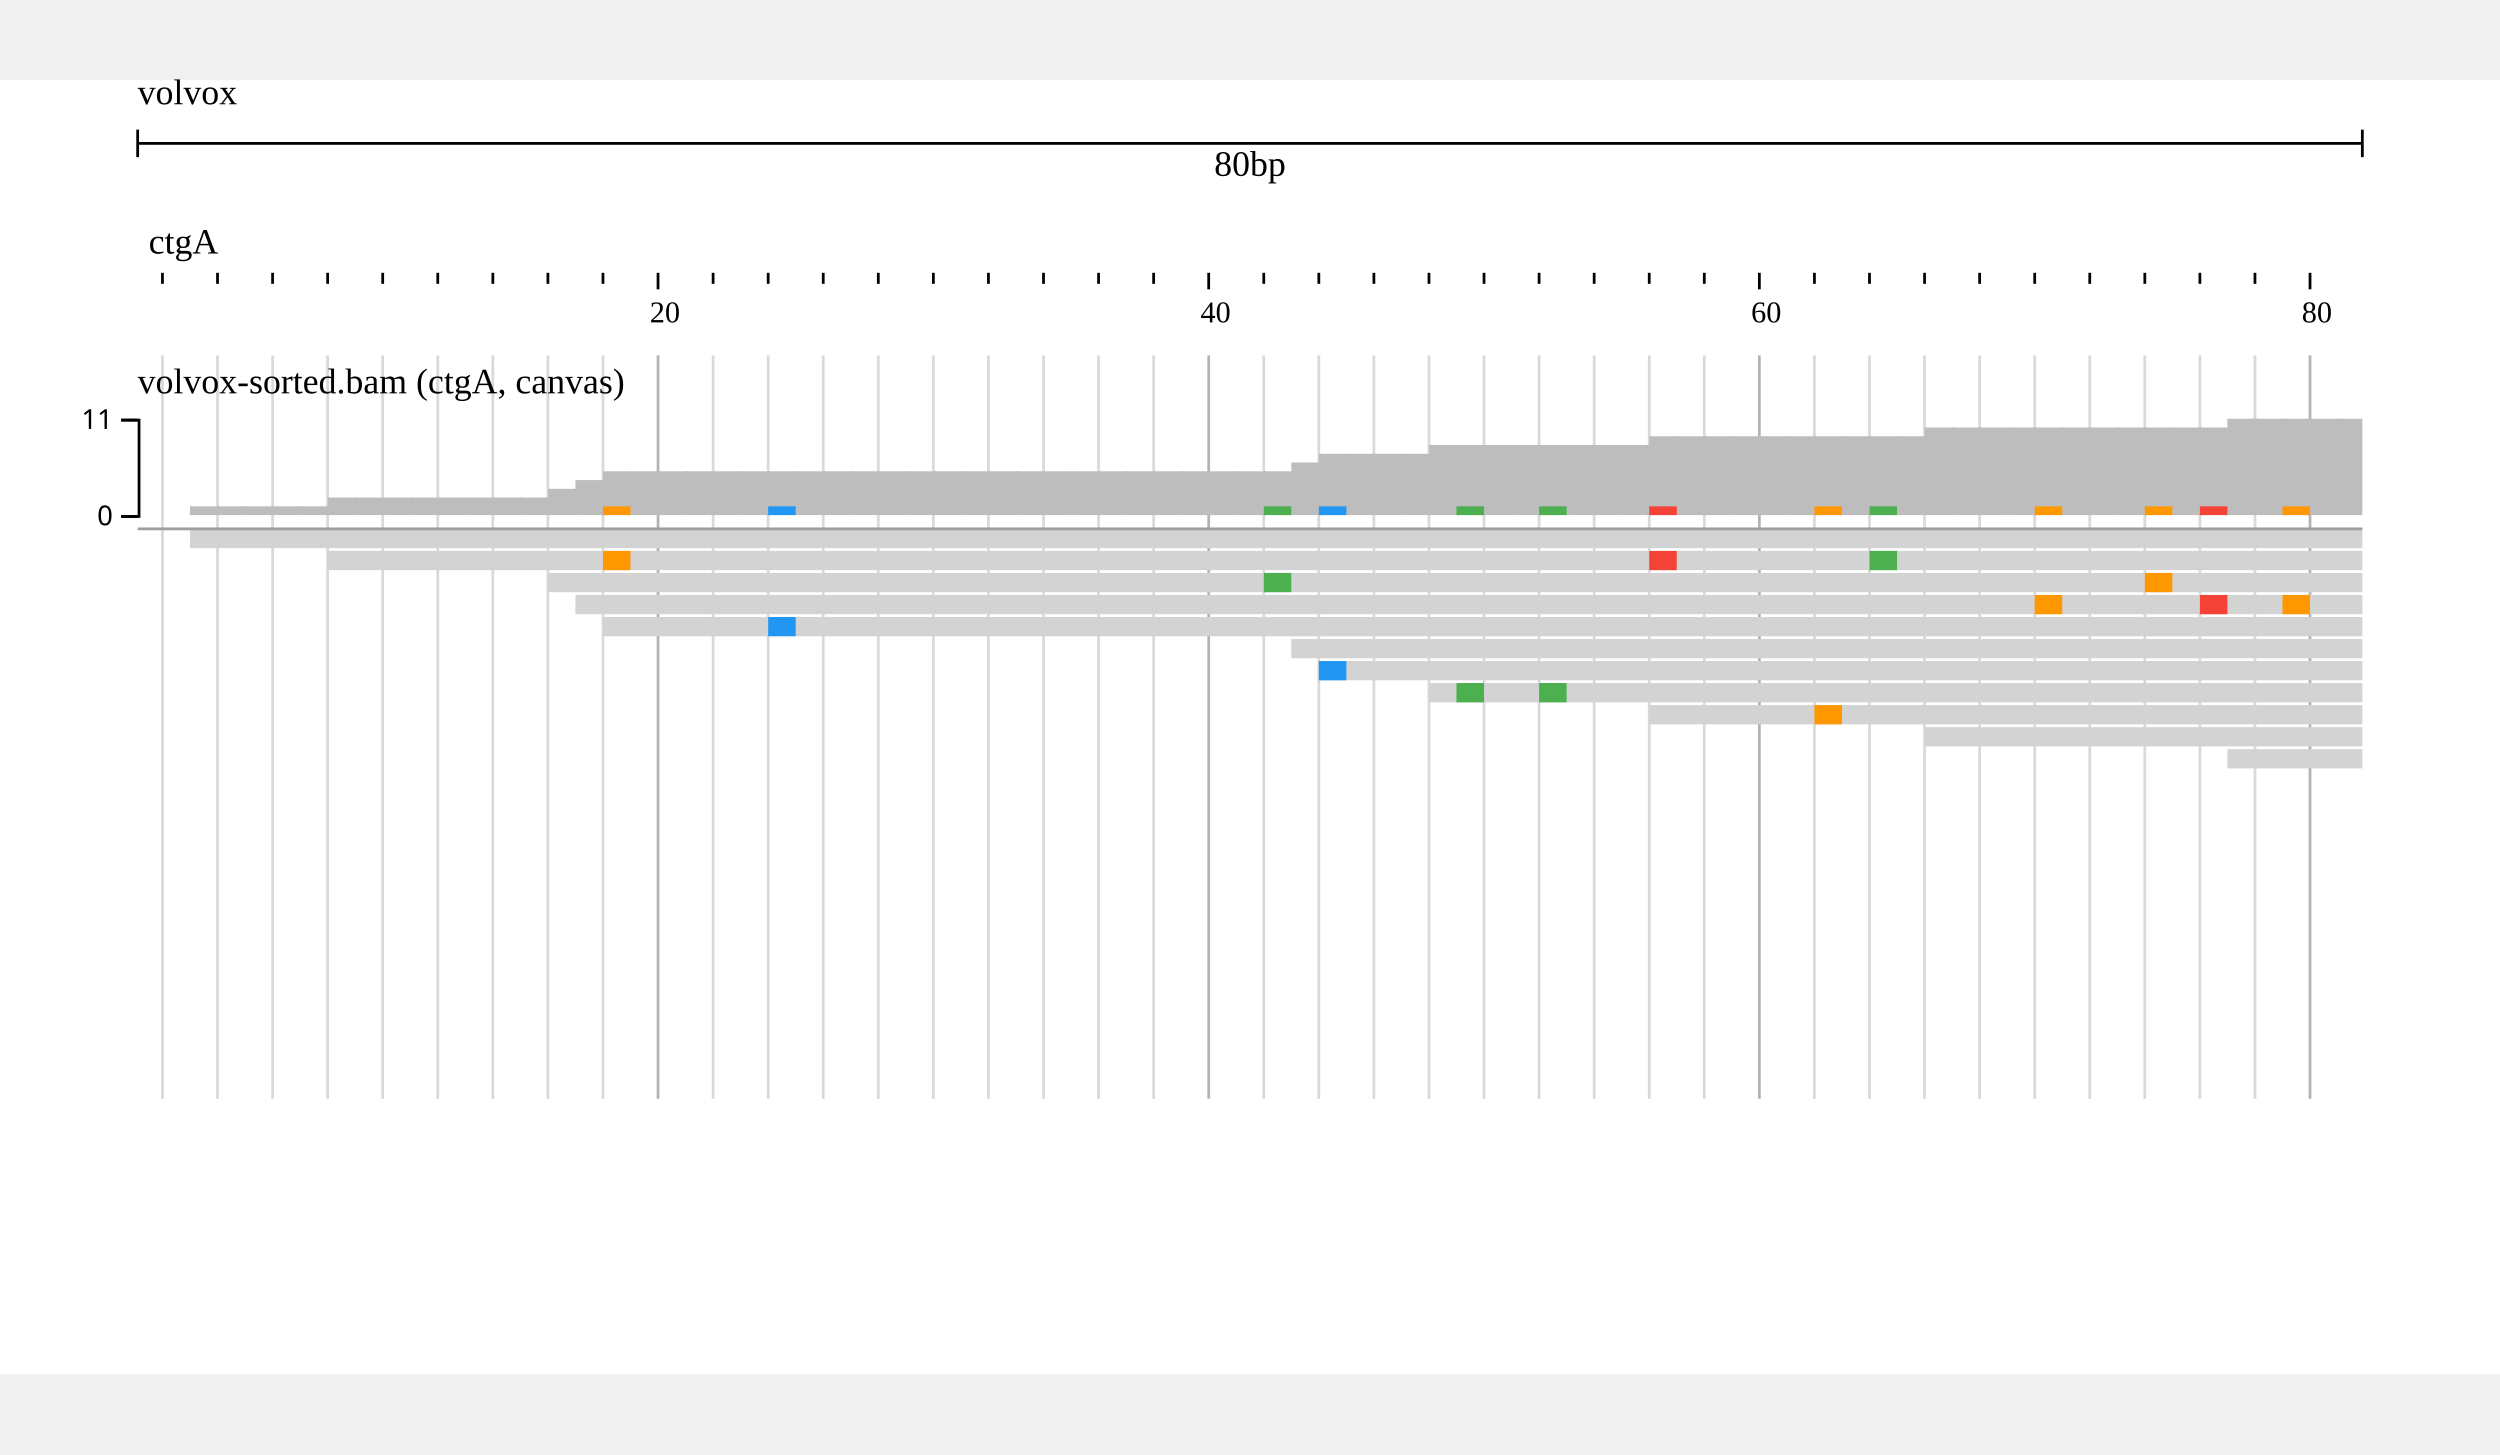
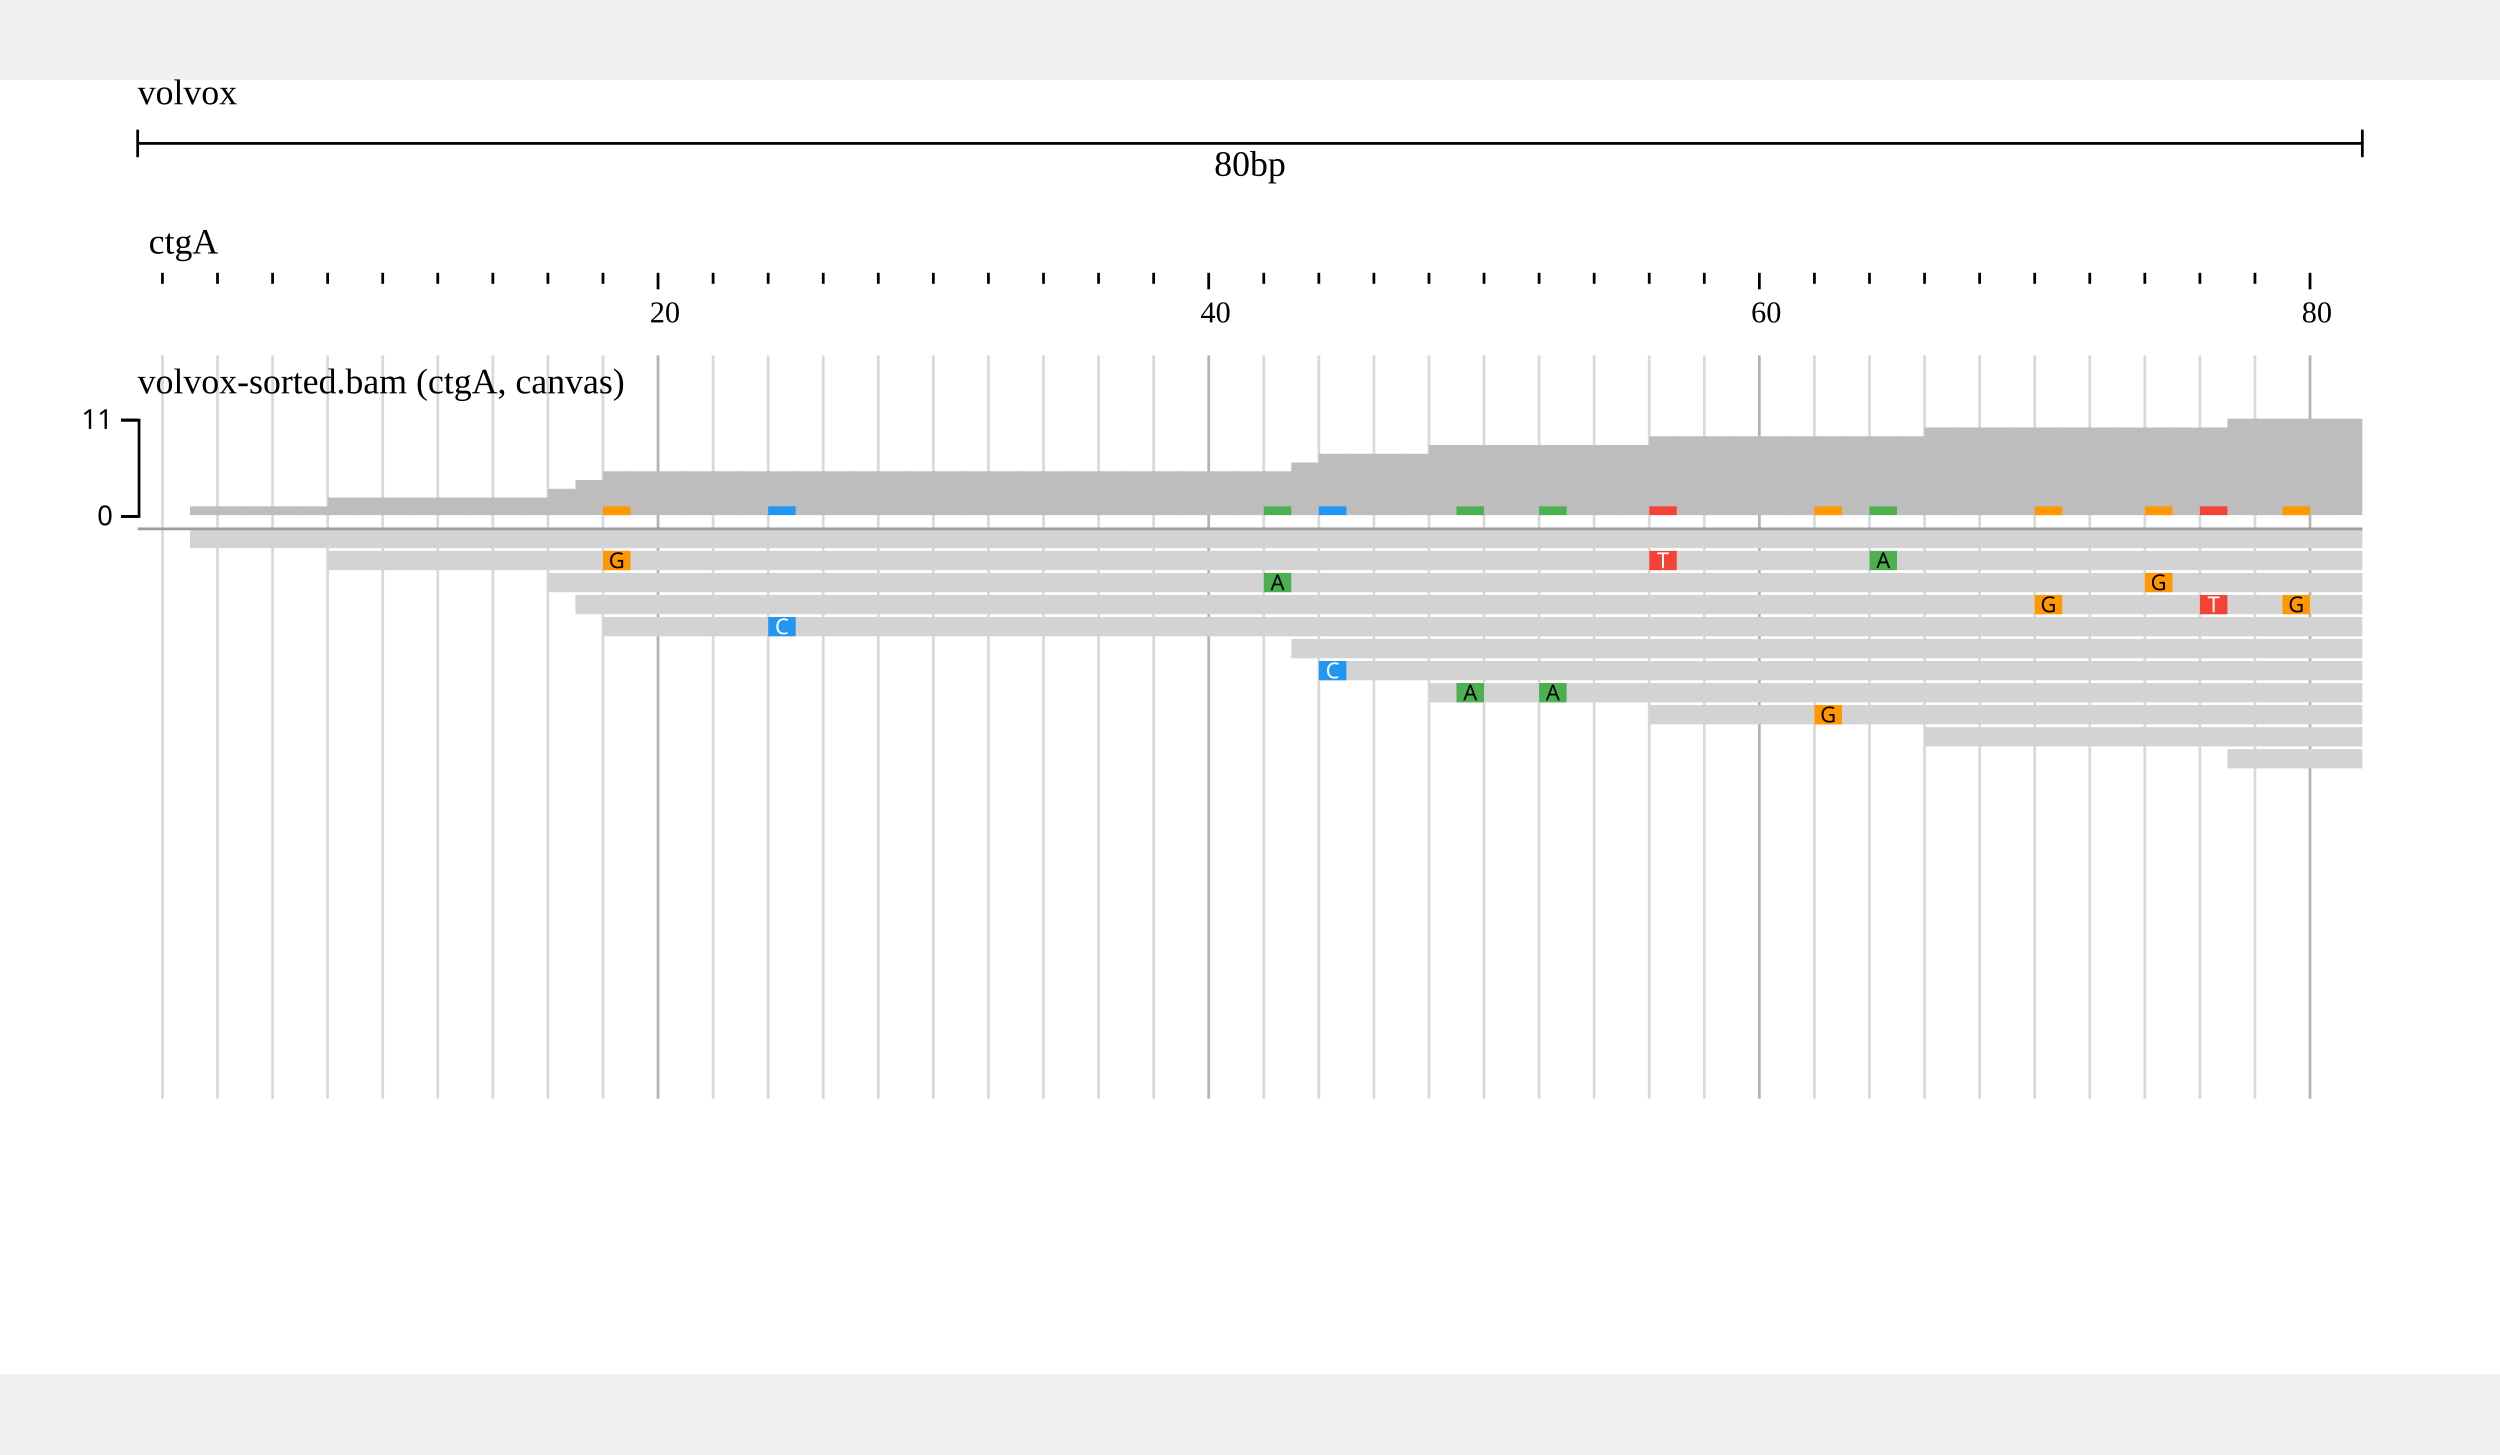
<svg xmlns="http://www.w3.org/2000/svg" width="808" height="470" viewBox="0,0,908,470">
  <rect width="908" height="470" fill="#ffffff" />
  <g transform="translate(50 0)">
    <g transform="translate(0)">
      <g id="header">
        <text x="0" y="0" dominant-baseline="hanging" font-size="13" fill="#000000">volvox</text>
        <g transform="translate(0 13)">
          <line x1="0" x2="808" y1="10" y2="10" stroke="#000000" />
          <line x1="0" x2="0" y1="5" y2="15" stroke="#000000" />
          <line x1="808" x2="808" y1="5" y2="15" stroke="#000000" />
          <text x="404" y="13" text-anchor="middle" dominant-baseline="hanging" font-size="13" fill="#000000">80bp</text>
        </g>
        <g transform="translate(0 50)">
          <g>
            <defs>
              <clipPath id="clip-volvox:ctgA:0.1:80.9:0">
                <rect x="0" y="0" width="808" height="100" />
              </clipPath>
            </defs>
            <g transform="translate(0 0)">
              <g clip-path="url(#clip-volvox:ctgA:0.1:80.9:0)">
                <text x="4" y="13" font-size="13" fill="#000000">ctgA</text>
                <g transform="translate(0 20)">
                  <line x1="-31" x2="-31" y1="0" y2="4" stroke-width="1" stroke="#000000" />
                  <line x1="-11" x2="-11" y1="0" y2="6" stroke-width="1" stroke="#000000" />
                  <line x1="9" x2="9" y1="0" y2="4" stroke-width="1" stroke="#000000" />
                  <line x1="29" x2="29" y1="0" y2="4" stroke-width="1" stroke="#000000" />
                  <line x1="49" x2="49" y1="0" y2="4" stroke-width="1" stroke="#000000" />
                  <line x1="69" x2="69" y1="0" y2="4" stroke-width="1" stroke="#000000" />
                  <line x1="89" x2="89" y1="0" y2="4" stroke-width="1" stroke="#000000" />
                  <line x1="109" x2="109" y1="0" y2="4" stroke-width="1" stroke="#000000" />
                  <line x1="129" x2="129" y1="0" y2="4" stroke-width="1" stroke="#000000" />
                  <line x1="149" x2="149" y1="0" y2="4" stroke-width="1" stroke="#000000" />
                  <line x1="169" x2="169" y1="0" y2="4" stroke-width="1" stroke="#000000" />
                  <line x1="189" x2="189" y1="0" y2="6" stroke-width="1" stroke="#000000" />
                  <line x1="209" x2="209" y1="0" y2="4" stroke-width="1" stroke="#000000" />
                  <line x1="229" x2="229" y1="0" y2="4" stroke-width="1" stroke="#000000" />
                  <line x1="249" x2="249" y1="0" y2="4" stroke-width="1" stroke="#000000" />
                  <line x1="269" x2="269" y1="0" y2="4" stroke-width="1" stroke="#000000" />
                  <line x1="289" x2="289" y1="0" y2="4" stroke-width="1" stroke="#000000" />
                  <line x1="309" x2="309" y1="0" y2="4" stroke-width="1" stroke="#000000" />
                  <line x1="329" x2="329" y1="0" y2="4" stroke-width="1" stroke="#000000" />
                  <line x1="349" x2="349" y1="0" y2="4" stroke-width="1" stroke="#000000" />
                  <line x1="369" x2="369" y1="0" y2="4" stroke-width="1" stroke="#000000" />
                  <line x1="389" x2="389" y1="0" y2="6" stroke-width="1" stroke="#000000" />
                  <line x1="409" x2="409" y1="0" y2="4" stroke-width="1" stroke="#000000" />
                  <line x1="429" x2="429" y1="0" y2="4" stroke-width="1" stroke="#000000" />
                  <line x1="449" x2="449" y1="0" y2="4" stroke-width="1" stroke="#000000" />
                  <line x1="469" x2="469" y1="0" y2="4" stroke-width="1" stroke="#000000" />
                  <line x1="489" x2="489" y1="0" y2="4" stroke-width="1" stroke="#000000" />
                  <line x1="509" x2="509" y1="0" y2="4" stroke-width="1" stroke="#000000" />
                  <line x1="529" x2="529" y1="0" y2="4" stroke-width="1" stroke="#000000" />
                  <line x1="549" x2="549" y1="0" y2="4" stroke-width="1" stroke="#000000" />
                  <line x1="569" x2="569" y1="0" y2="4" stroke-width="1" stroke="#000000" />
                  <line x1="589" x2="589" y1="0" y2="6" stroke-width="1" stroke="#000000" />
                  <line x1="609" x2="609" y1="0" y2="4" stroke-width="1" stroke="#000000" />
                  <line x1="629" x2="629" y1="0" y2="4" stroke-width="1" stroke="#000000" />
                  <line x1="649" x2="649" y1="0" y2="4" stroke-width="1" stroke="#000000" />
                  <line x1="669" x2="669" y1="0" y2="4" stroke-width="1" stroke="#000000" />
                  <line x1="689" x2="689" y1="0" y2="4" stroke-width="1" stroke="#000000" />
                  <line x1="709" x2="709" y1="0" y2="4" stroke-width="1" stroke="#000000" />
                  <line x1="729" x2="729" y1="0" y2="4" stroke-width="1" stroke="#000000" />
                  <line x1="749" x2="749" y1="0" y2="4" stroke-width="1" stroke="#000000" />
                  <line x1="769" x2="769" y1="0" y2="4" stroke-width="1" stroke="#000000" />
                  <line x1="789" x2="789" y1="0" y2="6" stroke-width="1" stroke="#000000" />
                  <line x1="809" x2="809" y1="0" y2="4" stroke-width="1" stroke="#000000" />
                  <line x1="829" x2="829" y1="0" y2="4" stroke-width="1" stroke="#000000" />
                  <text x="186" y="18" font-size="11" fill="#000000">20</text>
                  <text x="386" y="18" font-size="11" fill="#000000">40</text>
                  <text x="586" y="18" font-size="11" fill="#000000">60</text>
                  <text x="786" y="18" font-size="11" fill="#000000">80</text>
                </g>
              </g>
            </g>
          </g>
        </g>
      </g>
    </g>
    <g transform="translate(0 100)">
      <g>
        <defs>
          <clipPath id="gridline-clip-volvox:ctgA:0.1:80.9:0">
            <rect x="0" y="0" width="808" height="270" />
          </clipPath>
        </defs>
        <g transform="translate(0 0)" clip-path="url(#gridline-clip-volvox:ctgA:0.1:80.9:0)">
          <line x1="-31" x2="-31" y1="0" y2="270" stroke-width="1" stroke="#000000" stroke-opacity="0.15" />
          <line x1="-11" x2="-11" y1="0" y2="270" stroke-width="1" stroke="#000000" stroke-opacity="0.3" />
          <line x1="9" x2="9" y1="0" y2="270" stroke-width="1" stroke="#000000" stroke-opacity="0.15" />
          <line x1="29" x2="29" y1="0" y2="270" stroke-width="1" stroke="#000000" stroke-opacity="0.15" />
          <line x1="49" x2="49" y1="0" y2="270" stroke-width="1" stroke="#000000" stroke-opacity="0.15" />
          <line x1="69" x2="69" y1="0" y2="270" stroke-width="1" stroke="#000000" stroke-opacity="0.15" />
          <line x1="89" x2="89" y1="0" y2="270" stroke-width="1" stroke="#000000" stroke-opacity="0.15" />
          <line x1="109" x2="109" y1="0" y2="270" stroke-width="1" stroke="#000000" stroke-opacity="0.15" />
          <line x1="129" x2="129" y1="0" y2="270" stroke-width="1" stroke="#000000" stroke-opacity="0.15" />
          <line x1="149" x2="149" y1="0" y2="270" stroke-width="1" stroke="#000000" stroke-opacity="0.15" />
          <line x1="169" x2="169" y1="0" y2="270" stroke-width="1" stroke="#000000" stroke-opacity="0.15" />
          <line x1="189" x2="189" y1="0" y2="270" stroke-width="1" stroke="#000000" stroke-opacity="0.3" />
          <line x1="209" x2="209" y1="0" y2="270" stroke-width="1" stroke="#000000" stroke-opacity="0.15" />
          <line x1="229" x2="229" y1="0" y2="270" stroke-width="1" stroke="#000000" stroke-opacity="0.15" />
          <line x1="249" x2="249" y1="0" y2="270" stroke-width="1" stroke="#000000" stroke-opacity="0.15" />
          <line x1="269" x2="269" y1="0" y2="270" stroke-width="1" stroke="#000000" stroke-opacity="0.15" />
          <line x1="289" x2="289" y1="0" y2="270" stroke-width="1" stroke="#000000" stroke-opacity="0.15" />
          <line x1="309" x2="309" y1="0" y2="270" stroke-width="1" stroke="#000000" stroke-opacity="0.15" />
          <line x1="329" x2="329" y1="0" y2="270" stroke-width="1" stroke="#000000" stroke-opacity="0.15" />
          <line x1="349" x2="349" y1="0" y2="270" stroke-width="1" stroke="#000000" stroke-opacity="0.15" />
          <line x1="369" x2="369" y1="0" y2="270" stroke-width="1" stroke="#000000" stroke-opacity="0.15" />
          <line x1="389" x2="389" y1="0" y2="270" stroke-width="1" stroke="#000000" stroke-opacity="0.3" />
          <line x1="409" x2="409" y1="0" y2="270" stroke-width="1" stroke="#000000" stroke-opacity="0.15" />
          <line x1="429" x2="429" y1="0" y2="270" stroke-width="1" stroke="#000000" stroke-opacity="0.15" />
          <line x1="449" x2="449" y1="0" y2="270" stroke-width="1" stroke="#000000" stroke-opacity="0.15" />
          <line x1="469" x2="469" y1="0" y2="270" stroke-width="1" stroke="#000000" stroke-opacity="0.15" />
          <line x1="489" x2="489" y1="0" y2="270" stroke-width="1" stroke="#000000" stroke-opacity="0.15" />
          <line x1="509" x2="509" y1="0" y2="270" stroke-width="1" stroke="#000000" stroke-opacity="0.15" />
          <line x1="529" x2="529" y1="0" y2="270" stroke-width="1" stroke="#000000" stroke-opacity="0.15" />
          <line x1="549" x2="549" y1="0" y2="270" stroke-width="1" stroke="#000000" stroke-opacity="0.15" />
          <line x1="569" x2="569" y1="0" y2="270" stroke-width="1" stroke="#000000" stroke-opacity="0.15" />
          <line x1="589" x2="589" y1="0" y2="270" stroke-width="1" stroke="#000000" stroke-opacity="0.3" />
          <line x1="609" x2="609" y1="0" y2="270" stroke-width="1" stroke="#000000" stroke-opacity="0.15" />
          <line x1="629" x2="629" y1="0" y2="270" stroke-width="1" stroke="#000000" stroke-opacity="0.15" />
          <line x1="649" x2="649" y1="0" y2="270" stroke-width="1" stroke="#000000" stroke-opacity="0.15" />
          <line x1="669" x2="669" y1="0" y2="270" stroke-width="1" stroke="#000000" stroke-opacity="0.15" />
          <line x1="689" x2="689" y1="0" y2="270" stroke-width="1" stroke="#000000" stroke-opacity="0.15" />
          <line x1="709" x2="709" y1="0" y2="270" stroke-width="1" stroke="#000000" stroke-opacity="0.15" />
          <line x1="729" x2="729" y1="0" y2="270" stroke-width="1" stroke="#000000" stroke-opacity="0.15" />
          <line x1="749" x2="749" y1="0" y2="270" stroke-width="1" stroke="#000000" stroke-opacity="0.15" />
          <line x1="769" x2="769" y1="0" y2="270" stroke-width="1" stroke="#000000" stroke-opacity="0.15" />
          <line x1="789" x2="789" y1="0" y2="270" stroke-width="1" stroke="#000000" stroke-opacity="0.3" />
          <line x1="809" x2="809" y1="0" y2="270" stroke-width="1" stroke="#000000" stroke-opacity="0.15" />
          <line x1="829" x2="829" y1="0" y2="270" stroke-width="1" stroke="#000000" stroke-opacity="0.15" />
        </g>
      </g>
    </g>
    <g transform="translate(0 100)">
      <g transform="translate(0 0)">
        <defs>
          <clipPath id="track-clip-volvox_alignments_pileup_coverage">
            <rect x="-50" y="18" width="858" height="250" />
          </clipPath>
        </defs>
        <g clip-path="url(#track-clip-volvox_alignments_pileup_coverage)">
          <g transform="translate(0 18)">
            <defs>
              <clipPath id="alignments-clip-Ts1CbMlWv4">
                <rect x="0" y="0" width="808" height="250" />
              </clipPath>
            </defs>
            <g clip-path="url(#alignments-clip-Ts1CbMlWv4)">
              <g>
                <clipPath id="svgcanvas-clip-0">
                  <path d="M0,0h808v250h-808Z" />
                </clipPath>
                <g clip-path="url(#svgcanvas-clip-0)">
                  <rect x="-1" y="40" width="10.8" height="0" fill="rgb(189,189,189)" />
                  <rect x="9" y="40" width="10.8" height="0" fill="rgb(189,189,189)" />
                  <rect x="19" y="36.818" width="10.8" height="3.182" fill="rgb(189,189,189)" />
                  <rect x="29" y="36.818" width="10.8" height="3.182" fill="rgb(189,189,189)" />
                  <rect x="39" y="36.818" width="10.8" height="3.182" fill="rgb(189,189,189)" />
                  <rect x="49" y="36.818" width="10.8" height="3.182" fill="rgb(189,189,189)" />
                  <rect x="59" y="36.818" width="10.8" height="3.182" fill="rgb(189,189,189)" />
                  <rect x="69" y="33.636" width="10.8" height="6.364" fill="rgb(189,189,189)" />
                  <rect x="79" y="33.636" width="10.8" height="6.364" fill="rgb(189,189,189)" />
                  <rect x="89" y="33.636" width="10.8" height="6.364" fill="rgb(189,189,189)" />
                  <rect x="99" y="33.636" width="10.8" height="6.364" fill="rgb(189,189,189)" />
                  <rect x="109" y="33.636" width="10.8" height="6.364" fill="rgb(189,189,189)" />
                  <rect x="119" y="33.636" width="10.8" height="6.364" fill="rgb(189,189,189)" />
                  <rect x="129" y="33.636" width="10.8" height="6.364" fill="rgb(189,189,189)" />
                  <rect x="139" y="33.636" width="10.8" height="6.364" fill="rgb(189,189,189)" />
                  <rect x="149" y="30.455" width="10.8" height="9.545" fill="rgb(189,189,189)" />
                  <rect x="159" y="27.273" width="10.8" height="12.727" fill="rgb(189,189,189)" />
                  <rect x="169" y="24.091" width="10.8" height="15.909" fill="rgb(189,189,189)" />
                  <rect x="179" y="24.091" width="10.8" height="15.909" fill="rgb(189,189,189)" />
                  <rect x="189" y="24.091" width="10.8" height="15.909" fill="rgb(189,189,189)" />
                  <rect x="199" y="24.091" width="10.8" height="15.909" fill="rgb(189,189,189)" />
                  <rect x="209" y="24.091" width="10.8" height="15.909" fill="rgb(189,189,189)" />
                  <rect x="219" y="24.091" width="10.8" height="15.909" fill="rgb(189,189,189)" />
                  <rect x="229" y="24.091" width="10.8" height="15.909" fill="rgb(189,189,189)" />
                  <rect x="239" y="24.091" width="10.8" height="15.909" fill="rgb(189,189,189)" />
                  <rect x="249" y="24.091" width="10.8" height="15.909" fill="rgb(189,189,189)" />
                  <rect x="259" y="24.091" width="10.8" height="15.909" fill="rgb(189,189,189)" />
                  <rect x="269" y="24.091" width="10.8" height="15.909" fill="rgb(189,189,189)" />
                  <rect x="279" y="24.091" width="10.8" height="15.909" fill="rgb(189,189,189)" />
                  <rect x="289" y="24.091" width="10.8" height="15.909" fill="rgb(189,189,189)" />
                  <rect x="299" y="24.091" width="10.8" height="15.909" fill="rgb(189,189,189)" />
                  <rect x="309" y="24.091" width="10.8" height="15.909" fill="rgb(189,189,189)" />
                  <rect x="319" y="24.091" width="10.8" height="15.909" fill="rgb(189,189,189)" />
                  <rect x="329" y="24.091" width="10.8" height="15.909" fill="rgb(189,189,189)" />
                  <rect x="339" y="24.091" width="10.8" height="15.909" fill="rgb(189,189,189)" />
                  <rect x="349" y="24.091" width="10.8" height="15.909" fill="rgb(189,189,189)" />
                  <rect x="359" y="24.091" width="10.8" height="15.909" fill="rgb(189,189,189)" />
                  <rect x="369" y="24.091" width="10.8" height="15.909" fill="rgb(189,189,189)" />
                  <rect x="379" y="24.091" width="10.8" height="15.909" fill="rgb(189,189,189)" />
                  <rect x="389" y="24.091" width="10.8" height="15.909" fill="rgb(189,189,189)" />
                  <rect x="399" y="24.091" width="10.8" height="15.909" fill="rgb(189,189,189)" />
                  <rect x="409" y="24.091" width="10.8" height="15.909" fill="rgb(189,189,189)" />
                  <rect x="419" y="20.909" width="10.8" height="19.091" fill="rgb(189,189,189)" />
                  <rect x="429" y="17.727" width="10.8" height="22.273" fill="rgb(189,189,189)" />
                  <rect x="439" y="17.727" width="10.8" height="22.273" fill="rgb(189,189,189)" />
                  <rect x="449" y="17.727" width="10.8" height="22.273" fill="rgb(189,189,189)" />
                  <rect x="459" y="17.727" width="10.8" height="22.273" fill="rgb(189,189,189)" />
                  <rect x="469" y="14.545" width="10.8" height="25.455" fill="rgb(189,189,189)" />
                  <rect x="479" y="14.545" width="10.8" height="25.455" fill="rgb(189,189,189)" />
                  <rect x="489" y="14.545" width="10.8" height="25.455" fill="rgb(189,189,189)" />
                  <rect x="499" y="14.545" width="10.8" height="25.455" fill="rgb(189,189,189)" />
                  <rect x="509" y="14.545" width="10.8" height="25.455" fill="rgb(189,189,189)" />
                  <rect x="519" y="14.545" width="10.8" height="25.455" fill="rgb(189,189,189)" />
                  <rect x="529" y="14.545" width="10.8" height="25.455" fill="rgb(189,189,189)" />
                  <rect x="539" y="14.545" width="10.8" height="25.455" fill="rgb(189,189,189)" />
                  <rect x="549" y="11.364" width="10.8" height="28.636" fill="rgb(189,189,189)" />
                  <rect x="559" y="11.364" width="10.8" height="28.636" fill="rgb(189,189,189)" />
                  <rect x="569" y="11.364" width="10.8" height="28.636" fill="rgb(189,189,189)" />
                  <rect x="579" y="11.364" width="10.8" height="28.636" fill="rgb(189,189,189)" />
                  <rect x="589" y="11.364" width="10.8" height="28.636" fill="rgb(189,189,189)" />
                  <rect x="599" y="11.364" width="10.8" height="28.636" fill="rgb(189,189,189)" />
                  <rect x="609" y="11.364" width="10.8" height="28.636" fill="rgb(189,189,189)" />
                  <rect x="619" y="11.364" width="10.8" height="28.636" fill="rgb(189,189,189)" />
                  <rect x="629" y="11.364" width="10.8" height="28.636" fill="rgb(189,189,189)" />
                  <rect x="639" y="11.364" width="10.8" height="28.636" fill="rgb(189,189,189)" />
                  <rect x="649" y="8.182" width="10.8" height="31.818" fill="rgb(189,189,189)" />
                  <rect x="659" y="8.182" width="10.8" height="31.818" fill="rgb(189,189,189)" />
                  <rect x="669" y="8.182" width="10.8" height="31.818" fill="rgb(189,189,189)" />
                  <rect x="679" y="8.182" width="10.8" height="31.818" fill="rgb(189,189,189)" />
                  <rect x="689" y="8.182" width="10.8" height="31.818" fill="rgb(189,189,189)" />
                  <rect x="699" y="8.182" width="10.8" height="31.818" fill="rgb(189,189,189)" />
                  <rect x="709" y="8.182" width="10.8" height="31.818" fill="rgb(189,189,189)" />
                  <rect x="719" y="8.182" width="10.8" height="31.818" fill="rgb(189,189,189)" />
                  <rect x="729" y="8.182" width="10.8" height="31.818" fill="rgb(189,189,189)" />
                  <rect x="739" y="8.182" width="10.8" height="31.818" fill="rgb(189,189,189)" />
                  <rect x="749" y="8.182" width="10.8" height="31.818" fill="rgb(189,189,189)" />
                  <rect x="759" y="5" width="10.8" height="35" fill="rgb(189,189,189)" />
                  <rect x="769" y="5" width="10.8" height="35" fill="rgb(189,189,189)" />
                  <rect x="779" y="5" width="10.8" height="35" fill="rgb(189,189,189)" />
                  <rect x="789" y="5" width="10.8" height="35" fill="rgb(189,189,189)" />
                  <rect x="799" y="5" width="10.8" height="35" fill="rgb(189,189,189)" />
                  <rect x="169" y="36.818" width="10" height="3.182" fill="rgb(255,152,0)" />
                  <rect x="549" y="36.818" width="10" height="3.182" fill="rgb(244,67,54)" />
                  <rect x="629" y="36.818" width="10" height="3.182" fill="rgb(76,175,80)" />
                  <rect x="409" y="36.818" width="10" height="3.182" fill="rgb(76,175,80)" />
                  <rect x="729" y="36.818" width="10" height="3.182" fill="rgb(255,152,0)" />
                  <rect x="689" y="36.818" width="10" height="3.182" fill="rgb(255,152,0)" />
                  <rect x="749" y="36.818" width="10" height="3.182" fill="rgb(244,67,54)" />
                  <rect x="779" y="36.818" width="10" height="3.182" fill="rgb(255,152,0)" />
                  <rect x="229" y="36.818" width="10" height="3.182" fill="rgb(33,150,243)" />
                  <rect x="429" y="36.818" width="10" height="3.182" fill="rgb(33,150,243)" />
                  <rect x="479" y="36.818" width="10" height="3.182" fill="rgb(76,175,80)" />
                  <rect x="509" y="36.818" width="10" height="3.182" fill="rgb(76,175,80)" />
                  <rect x="609" y="36.818" width="10" height="3.182" fill="rgb(255,152,0)" />
                  <clipPath id="svgcanvas-clip-1">
                    <path d="M0,45h808v205h-808Z" />
                  </clipPath>
                  <g clip-path="url(#svgcanvas-clip-1)">
                    <rect x="19" y="45" width="1000" height="7" fill="rgb(211,211,211)" />
                    <rect x="69" y="53" width="1000" height="7" fill="rgb(211,211,211)" />
                    <rect x="149" y="61" width="1000" height="7" fill="rgb(211,211,211)" />
                    <rect x="159" y="69" width="1000" height="7" fill="rgb(211,211,211)" />
                    <rect x="169" y="77" width="1000" height="7" fill="rgb(211,211,211)" />
                    <rect x="419" y="85" width="1000" height="7" fill="rgb(211,211,211)" />
                    <rect x="429" y="93" width="1000" height="7" fill="rgb(211,211,211)" />
                    <rect x="469" y="101" width="1000" height="7" fill="rgb(211,211,211)" />
                    <rect x="549" y="109" width="1000" height="7" fill="rgb(211,211,211)" />
                    <rect x="649" y="117" width="1000" height="7" fill="rgb(211,211,211)" />
                    <rect x="759" y="125" width="1000" height="7" fill="rgb(211,211,211)" />
                    <rect x="899" y="133" width="1000" height="7" fill="rgb(211,211,211)" />
                    <rect x="939" y="141" width="1000" height="7" fill="rgb(211,211,211)" />
                    <rect x="1089" y="45" width="1000" height="7" fill="rgb(211,211,211)" />
                    <rect x="169" y="53" width="10" height="7" fill="rgb(255,152,0)" />
                    <rect x="549" y="53" width="10" height="7" fill="rgb(244,67,54)" />
                    <rect x="629" y="53" width="10" height="7" fill="rgb(76,175,80)" />
                    <rect x="829" y="53" width="10" height="7" fill="rgb(33,150,243)" />
                    <rect x="409" y="61" width="10" height="7" fill="rgb(76,175,80)" />
                    <rect x="729" y="61" width="10" height="7" fill="rgb(255,152,0)" />
                    <rect x="1029" y="61" width="10" height="7" fill="rgb(76,175,80)" />
                    <rect x="689" y="69" width="10" height="7" fill="rgb(255,152,0)" />
                    <rect x="749" y="69" width="10" height="7" fill="rgb(244,67,54)" />
                    <rect x="779" y="69" width="10" height="7" fill="rgb(255,152,0)" />
                    <rect x="849" y="69" width="10" height="7" fill="rgb(76,175,80)" />
                    <rect x="229" y="77" width="10" height="7" fill="rgb(33,150,243)" />
                    <rect x="859" y="77" width="10" height="7" fill="rgb(255,152,0)" />
                    <rect x="1109" y="77" width="10" height="7" fill="rgb(33,150,243)" />
                    <rect x="1039" y="85" width="10" height="7" fill="rgb(244,67,54)" />
                    <rect x="429" y="93" width="10" height="7" fill="rgb(33,150,243)" />
                    <rect x="1339" y="93" width="10" height="7" fill="rgb(76,175,80)" />
                    <rect x="479" y="101" width="10" height="7" fill="rgb(76,175,80)" />
                    <rect x="509" y="101" width="10" height="7" fill="rgb(76,175,80)" />
                    <rect x="609" y="109" width="10" height="7" fill="rgb(255,152,0)" />
                    <rect x="1039" y="117" width="10" height="7" fill="rgb(33,150,243)" />
                  </g>
                </g>
+                 <text x="174" y="56.5" fill="rgb(0, 0, 0)" font-size="8" font-family="sans-serif" text-anchor="middle" dominant-baseline="middle">G</text>
+                 <text x="554" y="56.5" fill="#fff" font-size="8" font-family="sans-serif" text-anchor="middle" dominant-baseline="middle">T</text>
+                 <text x="634" y="56.5" fill="rgb(0, 0, 0)" font-size="8" font-family="sans-serif" text-anchor="middle" dominant-baseline="middle">A</text>
+                 <text x="414" y="64.5" fill="rgb(0, 0, 0)" font-size="8" font-family="sans-serif" text-anchor="middle" dominant-baseline="middle">A</text>
+                 <text x="734" y="64.5" fill="rgb(0, 0, 0)" font-size="8" font-family="sans-serif" text-anchor="middle" dominant-baseline="middle">G</text>
+                 <text x="694" y="72.5" fill="rgb(0, 0, 0)" font-size="8" font-family="sans-serif" text-anchor="middle" dominant-baseline="middle">G</text>
+                 <text x="754" y="72.5" fill="#fff" font-size="8" font-family="sans-serif" text-anchor="middle" dominant-baseline="middle">T</text>
+                 <text x="784" y="72.5" fill="rgb(0, 0, 0)" font-size="8" font-family="sans-serif" text-anchor="middle" dominant-baseline="middle">G</text>
+                 <text x="234" y="80.5" fill="#fff" font-size="8" font-family="sans-serif" text-anchor="middle" dominant-baseline="middle">C</text>
+                 <text x="434" y="96.5" fill="#fff" font-size="8" font-family="sans-serif" text-anchor="middle" dominant-baseline="middle">C</text>
+                 <text x="484" y="104.5" fill="rgb(0, 0, 0)" font-size="8" font-family="sans-serif" text-anchor="middle" dominant-baseline="middle">A</text>
+                 <text x="514" y="104.5" fill="rgb(0, 0, 0)" font-size="8" font-family="sans-serif" text-anchor="middle" dominant-baseline="middle">A</text>
+                 <text x="614" y="112.5" fill="rgb(0, 0, 0)" font-size="8" font-family="sans-serif" text-anchor="middle" dominant-baseline="middle">G</text>
              </g>
              <line x1="0" y1="45" x2="808" y2="45" stroke="#9e9e9e" stroke-width="1" />
              <g transform="translate(0,5)" />
            </g>
            <g transform="translate(0)">
              <g font-size="10" font-family="sans-serif" text-anchor="end" stroke="rgb(0, 0, 0)" stroke-width="1">
                <path fill="none" d="M-6 5.5H0.5V40.5H-6" />
                <g transform="translate(0,40)">
                  <line x2="-6" y1="0.5" y2="0.5" />
                  <text stroke="#fff" stroke-width="2.5" paint-order="stroke" fill="rgb(0, 0, 0)" dy="0.32em" x="-9" y="0.5">0</text>
                </g>
                <g transform="translate(0,5)">
                  <line x2="-6" y1="0.5" y2="0.5" />
                  <text stroke="#fff" stroke-width="2.5" paint-order="stroke" fill="rgb(0, 0, 0)" dy="0.32em" x="-9" y="0.5">11</text>
                </g>
              </g>
            </g>
          </g>
        </g>
        <text x="0" y="5" fill="#000000" font-size="13" dominant-baseline="hanging">volvox-sorted.bam (ctgA, canvas)</text>
      </g>
    </g>
  </g>
</svg>
